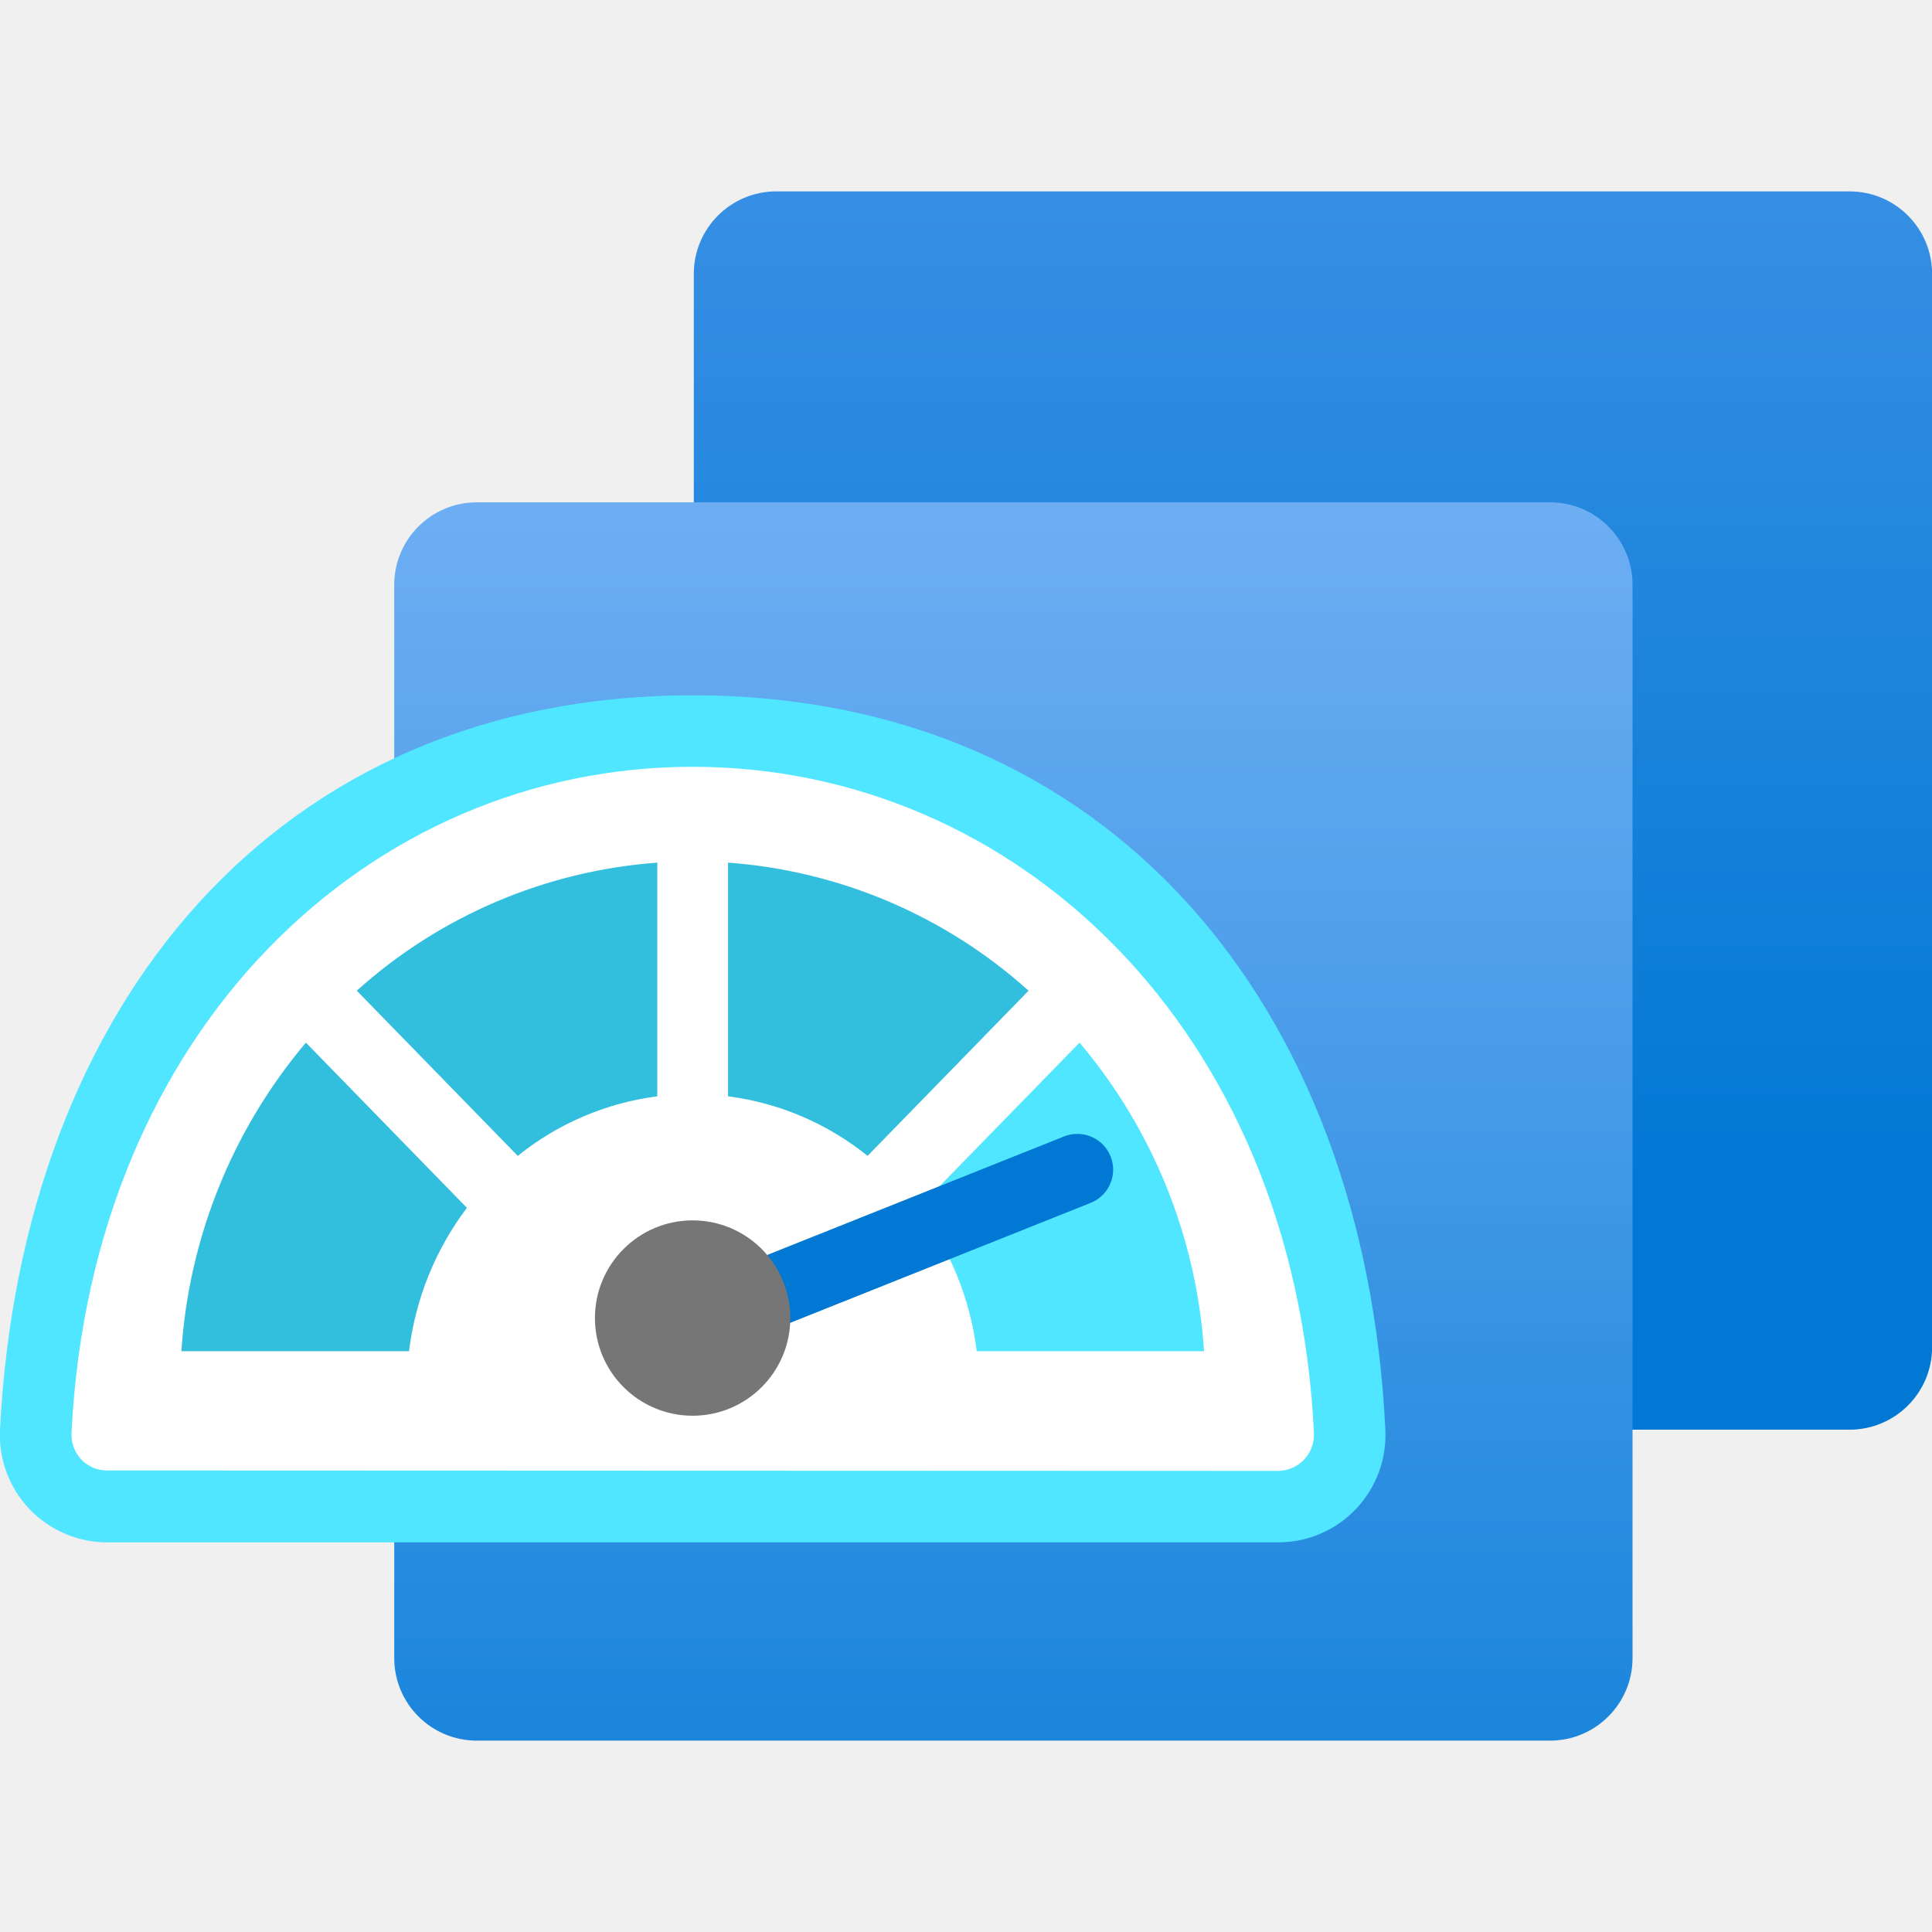
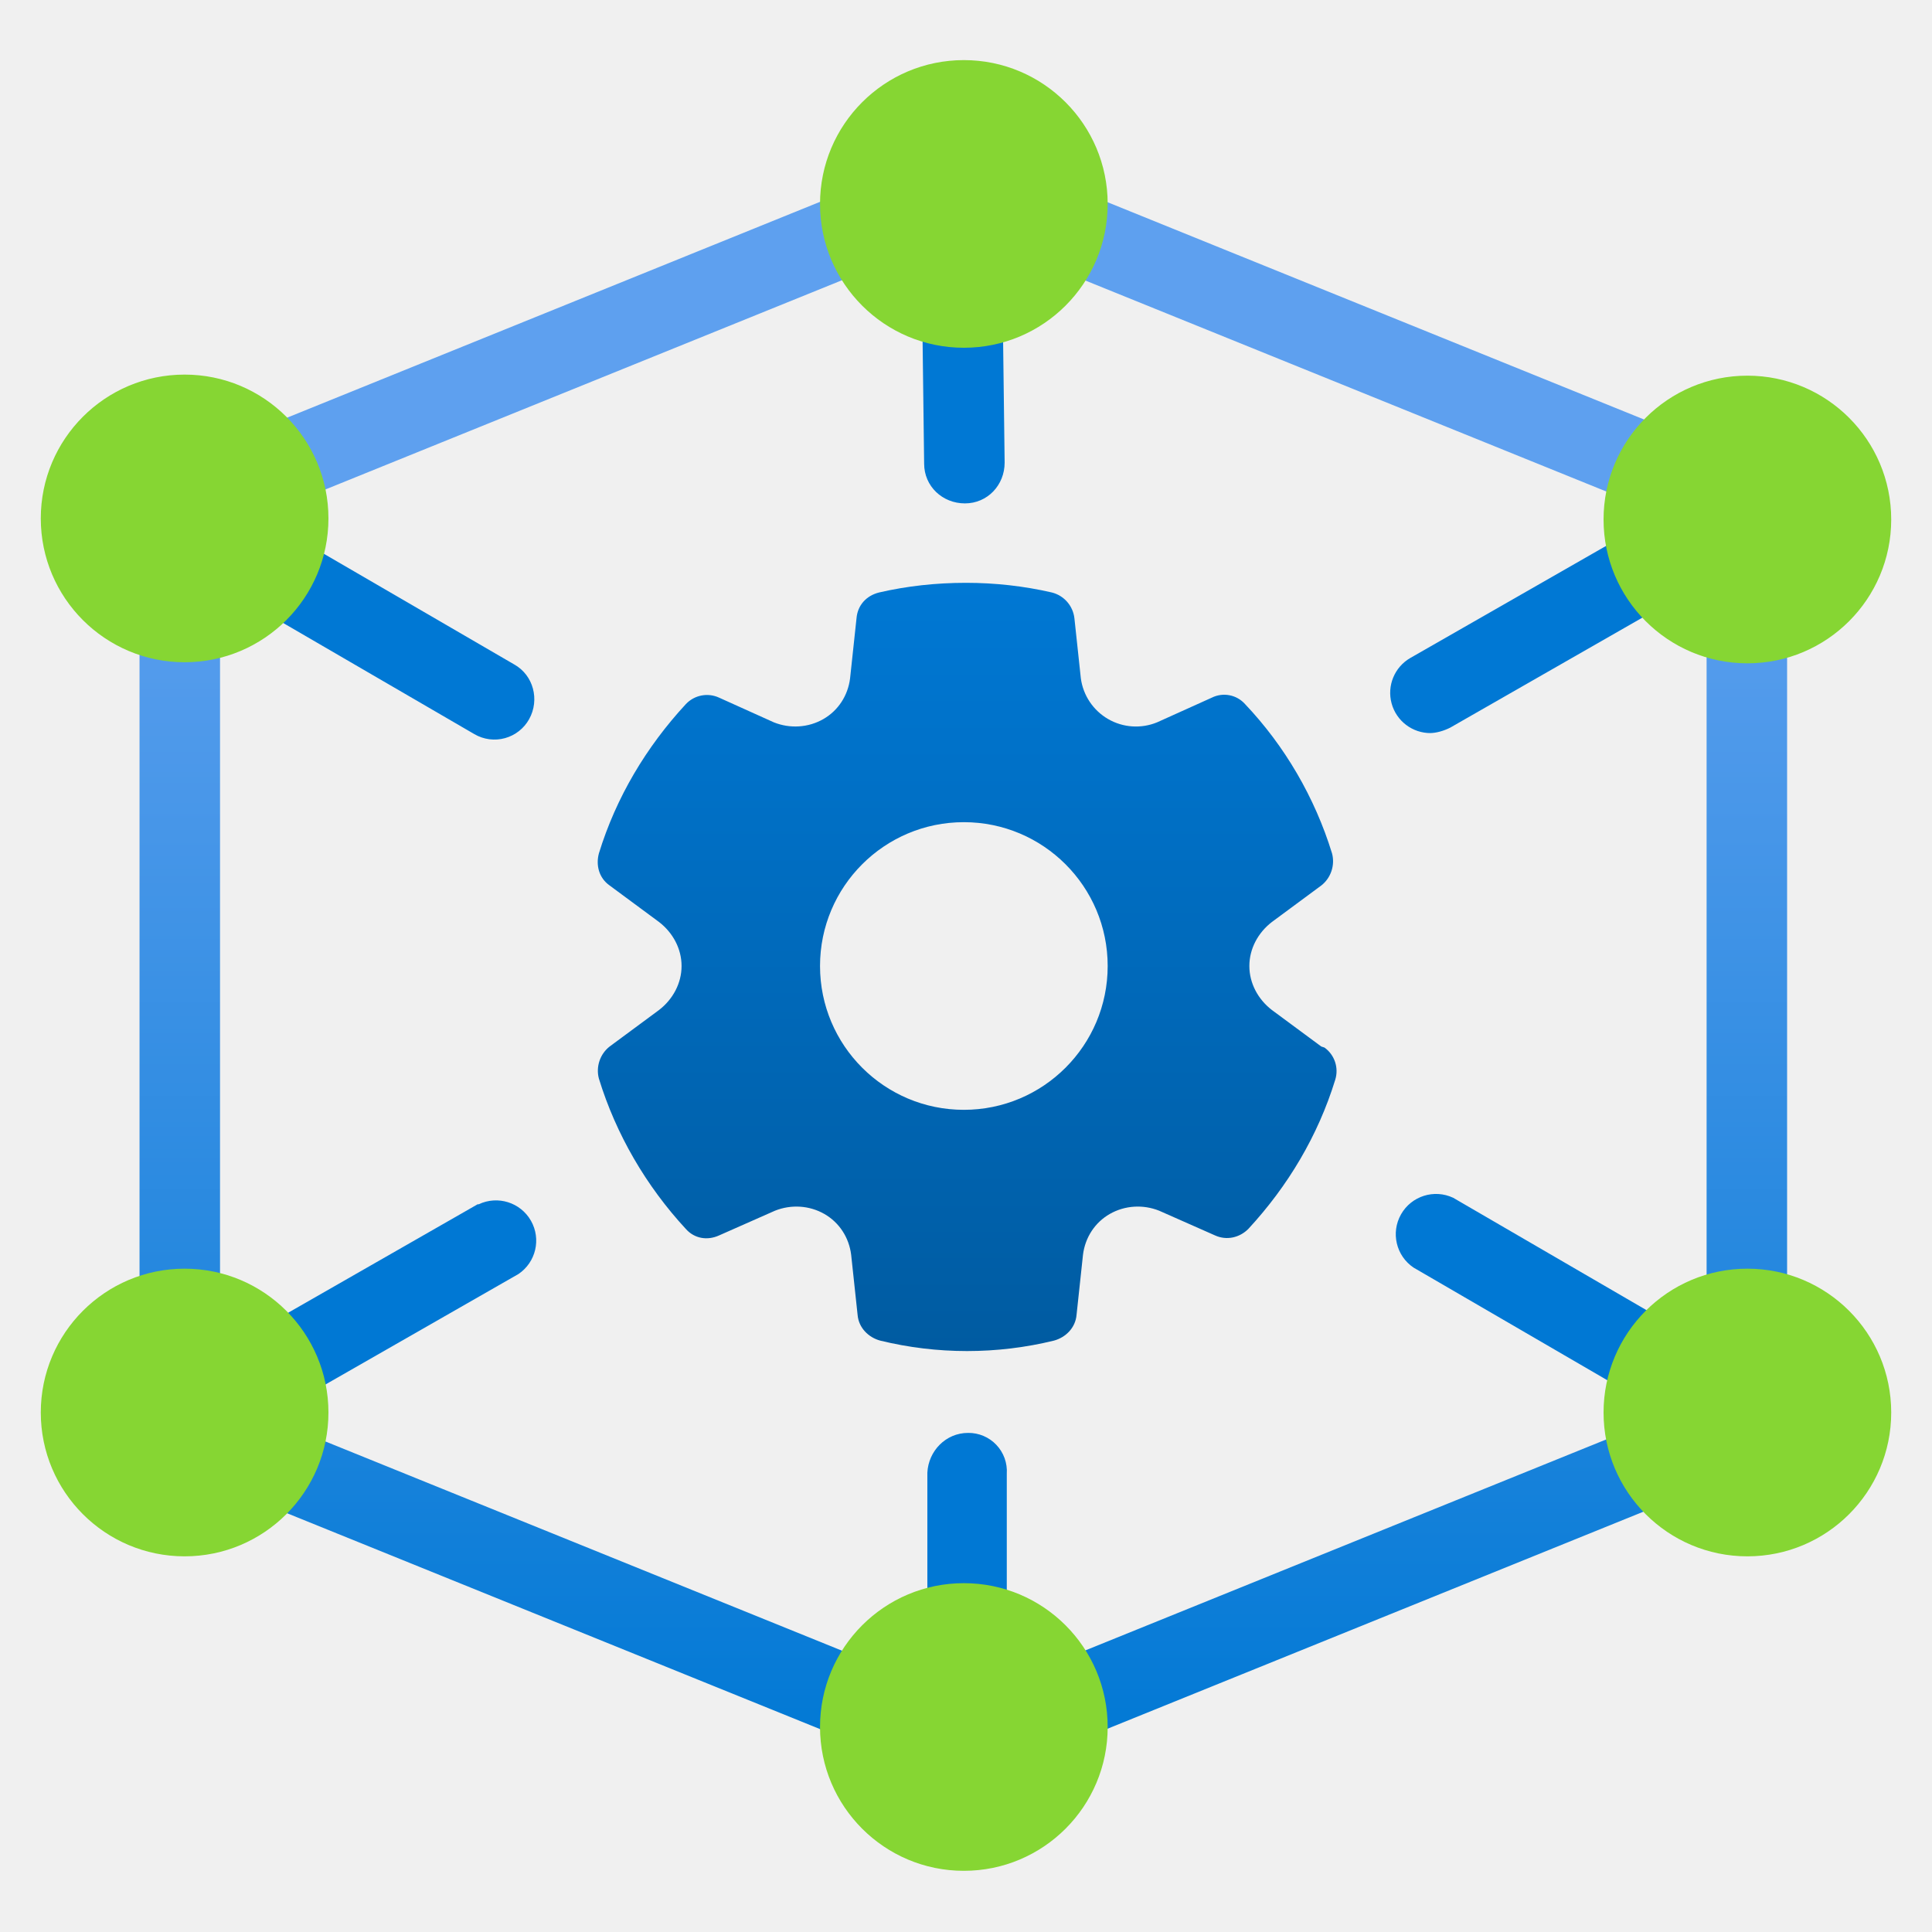
<svg xmlns="http://www.w3.org/2000/svg" viewBox="0 0 18 18" class="msportalfx-svg-placeholder">
  <defs>
-     <linearGradient id="pB__jTO3Q__a" x1="12.232" x2="12.232" y1="-4.943" y2="11.122" gradientTransform="rotate(180 12.232 7.552)" gradientUnits="userSpaceOnUse">
-       <stop offset="0" stop-color="#5ea0ef" />
-       <stop offset="1" stop-color="#0078d4" />
+     <linearGradient id="pB__jTO3Q__a" x1="8.98" x2="8.98" y1="16.47" y2="1.53" gradientUnits="userSpaceOnUse">
+       <stop offset="0" stop-color="#0078d4" />
+       <stop offset=".78" stop-color="#5ea0ef" />
    </linearGradient>
-     <linearGradient id="pB__jTO3Q__b" x1="-1265.709" x2="-1265.709" y1="1.686" y2="19.951" gradientTransform="matrix(1 0 0 -1 1275.149 20.896)" gradientUnits="userSpaceOnUse">
-       <stop offset="0" stop-color="#83b9f9" />
+     <linearGradient id="pB__jTO3Q__b" x1="8.98" x2="8.98" y1="12.59" y2="5.42" gradientUnits="userSpaceOnUse">
+       <stop offset="0" stop-color="#005ba1" />
      <stop offset="1" stop-color="#0078d4" />
    </linearGradient>
  </defs>
-   <rect width="11.537" height="11.537" x="6.463" y="1.784" fill="url(#pB__jTO3Q__a)" rx=".769" transform="rotate(-180 12.232 7.552)" />
-   <rect width="11.537" height="11.537" x="3.672" y="4.679" fill="url(#pB__jTO3Q__b)" rx=".769" transform="rotate(-180 9.441 10.448)" />
-   <path fill="#50e6ff" d="M6.453 6.478c3.889 0 6.264 2.893 6.454 6.842a1 1 0 0 1-1 1.05H1a1 1 0 0 1-1-1.051c.2-3.948 2.571-6.841 6.453-6.841" />
-   <path fill="#fff" d="M1 13.7a.33.33 0 0 1-.241-.1.34.34 0 0 1-.093-.248c.186-3.778 2.787-6.208 5.787-6.208s5.607 2.43 5.789 6.208a.337.337 0 0 1-.334.352Z" />
-   <path fill="#32bedd" d="M9.583 9.23a4.7 4.7 0 0 0-2.8-1.193v2.177a2.6 2.6 0 0 1 1.3.555Zm-6.259 0 1.5 1.539a2.6 2.6 0 0 1 1.3-.555V8.037a4.7 4.7 0 0 0-2.8 1.193" />
-   <path fill="#50e6ff" d="M8.557 11.253a2.77 2.77 0 0 1 .543 1.336h2.118a4.96 4.96 0 0 0-1.16-2.875Z" />
-   <path fill="#32bedd" d="m4.35 11.253-1.5-1.539a4.96 4.96 0 0 0-1.16 2.875h2.121a2.77 2.77 0 0 1 .539-1.336" />
-   <path fill="#0078d4" d="M10.348 10.776a.334.334 0 0 0-.432-.189L6.8 11.831l.243.621 3.118-1.245a.333.333 0 0 0 .187-.431" />
-   <circle cx="6.453" cy="12.28" r=".91" fill="#767676" />
+   <path fill="none" d="M0 0h18v18H0z" />
+   <path fill="url(#pB__jTO3Q__a)" d="M8.98 16.47c-.29 0-.59-.06-.87-.17l-5.58-2.26c-.75-.3-1.23-1.02-1.23-1.83V5.78c0-.81.48-1.53 1.23-1.83l5.58-2.26c.56-.23 1.18-.23 1.73 0l5.58 2.26c.75.3 1.23 1.02 1.23 1.83v6.43c0 .81-.48 1.53-1.23 1.83L9.84 16.3c-.28.11-.57.17-.87.17Zm0-14.19c-.2 0-.4.04-.59.11L2.81 4.65c-.46.19-.76.63-.76 1.13v6.43c0 .5.3.95.76 1.13l5.58 2.26c.38.15.79.15 1.17 0l5.58-2.26c.46-.19.76-.63.76-1.13V5.78c0-.5-.3-.95-.76-1.13L9.56 2.39c-.19-.08-.39-.11-.58-.11" />
+   <path fill="url(#pB__jTO3Q__b)" d="m12.31 9.75-.46-.34c-.13-.1-.21-.25-.21-.41s.08-.31.21-.41l.46-.34c.09-.07.13-.19.1-.3-.16-.52-.44-1-.81-1.39a.26.26 0 0 0-.31-.06l-.51.23a.518.518 0 0 1-.71-.41l-.06-.56a.28.28 0 0 0-.21-.24c-.26-.06-.53-.09-.8-.09q-.42 0-.81.09c-.12.03-.2.12-.21.24l-.06.56c-.02.16-.11.3-.25.38s-.31.09-.46.03L6.7 6.5a.27.27 0 0 0-.31.06c-.37.4-.65.87-.81 1.39-.03.11 0 .23.1.3l.46.34c.13.1.21.25.21.41s-.08.31-.21.41l-.46.34c-.09.07-.13.19-.1.3.16.52.44 1 .81 1.4.08.09.2.11.31.06l.52-.23c.15-.06.32-.05.46.03s.23.22.25.38l.06.56c.01.12.1.21.21.24.53.13 1.09.13 1.62 0 .11-.03.2-.12.21-.24l.06-.56c.02-.16.11-.3.25-.38s.31-.09.46-.03l.52.23c.11.05.23.02.31-.06.37-.4.65-.87.81-1.39a.27.27 0 0 0-.1-.3Zm-3.33.59a1.34 1.34 0 1 1 0-2.68 1.34 1.34 0 0 1 0 2.68" />
+   <path fill="#0078d4" d="m1.53 5.16 2.89 1.68a.37.37 0 0 0 .51-.14c.1-.18.04-.41-.14-.51L1.9 4.51a.375.375 0 0 0-.37.65m2.92 6.06-2.9 1.66a.375.375 0 0 0 .19.7c.06 0 .13-.02.19-.05l2.9-1.66a.375.375 0 0 0-.37-.65Zm4.57 2.13c-.21 0-.37.17-.38.37v2.96c-.01.21.15.38.36.38s.37-.17.38-.37v-2.96a.357.357 0 0 0-.36-.38m7.41-.51-2.89-1.68a.375.375 0 0 0-.37.65l2.89 1.68a.37.37 0 0 0 .51-.14c.1-.18.04-.41-.14-.51m-3.11-6.01c.06 0 .13-.02.19-.05l2.9-1.66a.375.375 0 0 0-.37-.65l-2.9 1.66a.375.375 0 0 0 .19.7ZM8.99 4.69c.21 0 .37-.17.37-.38l-.04-3.17c0-.21-.22-.38-.38-.37-.21 0-.37.17-.37.38l.04 3.17c0 .21.17.37.38.37" />
+   <path fill="#86d633" d="M8.98.56a1.34 1.34 0 1 0 0 2.68 1.34 1.34 0 0 0 0-2.68m0 14.19a1.34 1.34 0 1 0 0 2.68 1.34 1.34 0 0 0 0-2.68m7.3-2.93a1.34 1.34 0 1 0 0 2.68 1.34 1.34 0 0 0 0-2.68m0-5.64a1.34 1.34 0 1 0 0-2.68 1.34 1.34 0 0 0 0 2.68M1.72 11.82a1.34 1.34 0 1 0 0 2.68 1.34 1.34 0 0 0 0-2.68m0-8.33a1.34 1.34 0 1 0 0 2.68 1.34 1.34 0 0 0 0-2.68" />
  <style>.msportalfx-svg-c01{fill:#fff}.msportalfx-svg-c02{fill:#e5e5e5}.msportalfx-svg-c03{fill:#a0a1a2}.msportalfx-svg-c04{fill:#7a7a7a}.msportalfx-svg-c05{fill:#3e3e3e}.msportalfx-svg-c06{fill:#1e1e1e}.msportalfx-svg-c07{fill:#0f0f0f}.msportalfx-svg-c08{fill:#ba141a}.msportalfx-svg-c09{fill:#dd5900}.msportalfx-svg-c10{fill:#ff8c00}.msportalfx-svg-c11{fill:#fcd116}.msportalfx-svg-c12{fill:#fee087}.msportalfx-svg-c13{fill:#b8d432}.msportalfx-svg-c14,.msportalfx-svg-c32{fill:#57a300}.msportalfx-svg-c15{fill:#59b4d9}.msportalfx-svg-c16{fill:#3999c6}.msportalfx-svg-c17{fill:#804998}.msportalfx-svg-c18{fill:#ec008c}.msportalfx-svg-c19{fill:#0072c6}.msportalfx-svg-c20{fill:#68217a}.msportalfx-svg-c21{fill:#00188f}.msportalfx-svg-c22{fill:#e81123}.fxs-mode-light .msportalfx-svg-c22{fill:#a4262c}.msportalfx-svg-c23{fill:#cae3f3}.msportalfx-svg-c24{fill:#59aed3}.msportalfx-svg-c25{fill:#4c3b12}.msportalfx-svg-c26{fill:#be9555}.msportalfx-svg-c27{fill:#4f4d52}.msportalfx-svg-c28{fill:#ef6f59}.msportalfx-svg-c29{fill:#f7cb64}.msportalfx-svg-c30{fill:#fdd8db}.msportalfx-svg-c31{fill:#f6ffec}.msportalfx-svg-c33{fill:#8a2da5}.msportalfx-svg-c34{fill:#e00b1c}.msportalfx-svg-c35{fill:#015cda}.msportalfx-svg-c36{fill:#5db300}.msportalfx-svg-c97{fill:#ffb900}.msportalfx-svg-c98{fill:#00a4ef}.msportalfx-svg-c99{fill:#f25022}.msportalfx-inverted-theme .msportalfx-svg-c05,.fxs-theme-dark .msportalfx-svg-c05{fill:#777}.msportalfx-inverted-theme .msportalfx-svg-c07,.fxs-theme-dark .msportalfx-svg-c07{fill:#f2f2f2}.msportalfx-svg-palette-white{fill:#fff}.msportalfx-svg-palette-blue{fill:#015cda}.msportalfx-svg-palette-black{fill:#1e1e1e}.msportalfx-svg-palette-green{fill:#57a300}.msportalfx-svg-palette-gray{fill:#a0a1a2}.msportalfx-svg-palette-inherit{fill:inherit}.msportalfx-svg-badge{position:absolute;left:0;bottom:0;min-height:10px;min-width:10px}.fxc-menu-icon&gt;.msportalfx-svg-badge{left:-2px;bottom:-2px;min-height:8px;min-width:8px}.msportalfx-svg-disabled{filter:grayscale(100%)}.msportalfx-svg-loading-square{animation:ProgressFlagAnimation 1.45s infinite ease-in-out;transform-origin:50%}.msportalfx-svg-loading-square:nth-child(1){animation-delay:0s}.msportalfx-svg-loading-square:nth-child(2){animation-delay:.2s}.msportalfx-svg-loading-square:nth-child(3){animation-delay:.4s}@keyframes ProgressFlagAnimation{0%{transform:scale(1);opacity:.3}36.1%{transform:scale(1.06);opacity:1}50%{transform:scale(1.06);opacity:1}86.1%{transform:scale(1);opacity:.3}}.msportalfx-svg-flip-horizontal&gt;svg,svg.msportalfx-svg-flip-horizontal{transform:scaleX(-1)}.msportalfx-svg-fabric-rotate360{animation:ImageRotation 1.3s cubic-bezier(.53,.21,.29,.67) infinite}@keyframes ImageRotation{0%{transform:rotate(-45deg)}100%{transform:rotate(315deg)}}.fxs-svg-number .msportalfx-font-bold{font-size:10px;fill:#0065ad}.fxs-svg-number .fxs-svg-circle{stroke-width:0%;fill:#0078d4}.fxs-svg-number .fxs-svg-text{fill:#fff;font-size:10px}.fxs-svg-number.msportalfx-svg-disabled{filter:grayscale(0%)}.fxs-svg-number.msportalfx-svg-disabled .fxs-svg-circle{fill:#fff;stroke-width:1px;stroke:#949494}.fxs-svg-number.msportalfx-svg-disabled .fxs-svg-text{fill:#949494}.fxs-theme-dark .fxs-svg-number .fxs-svg-text{fill:#0f0f0f}.fxs-theme-dark .fxs-svg-number .fxs-svg-circle{stroke-width:0%;fill:#0078d4}.fxs-theme-dark .fxs-svg-number.msportalfx-svg-disabled .fxs-svg-circle{fill:#0f0f0f;stroke-width:1px;stroke:#949494}.fxs-theme-dark .fxs-svg-number.msportalfx-svg-disabled .fxs-svg-text{fill:#949494}</style>
</svg>
